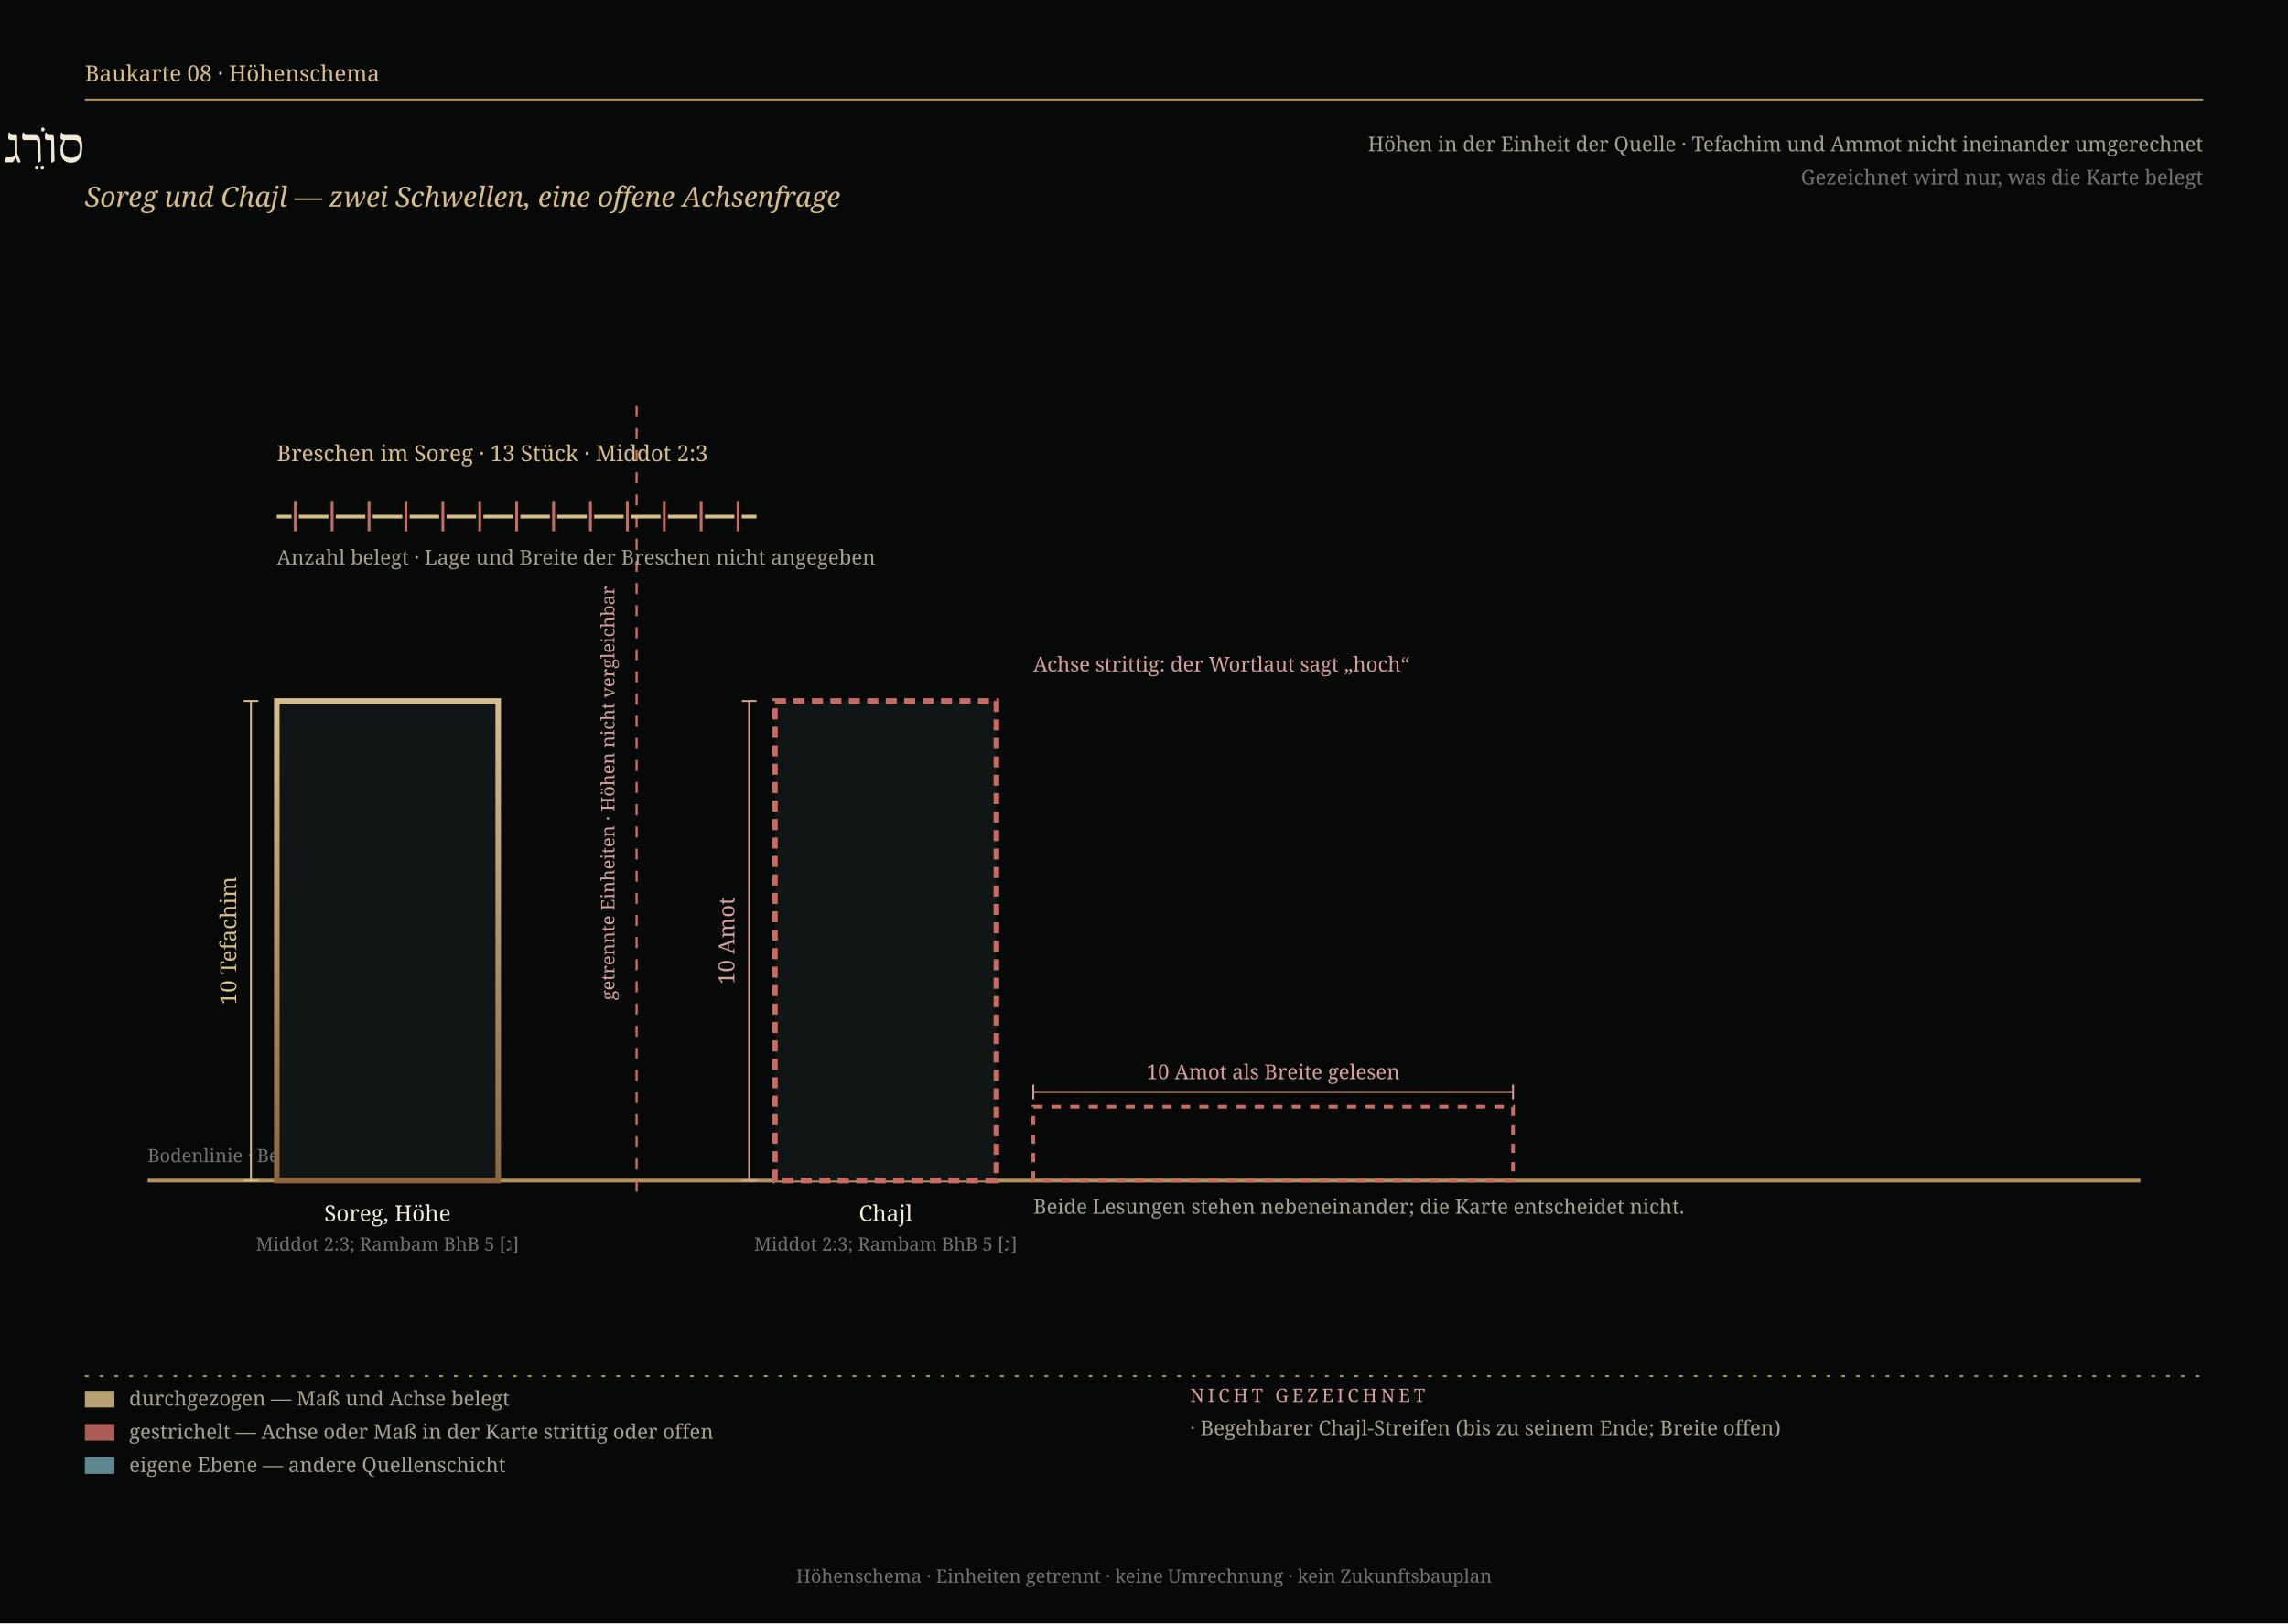
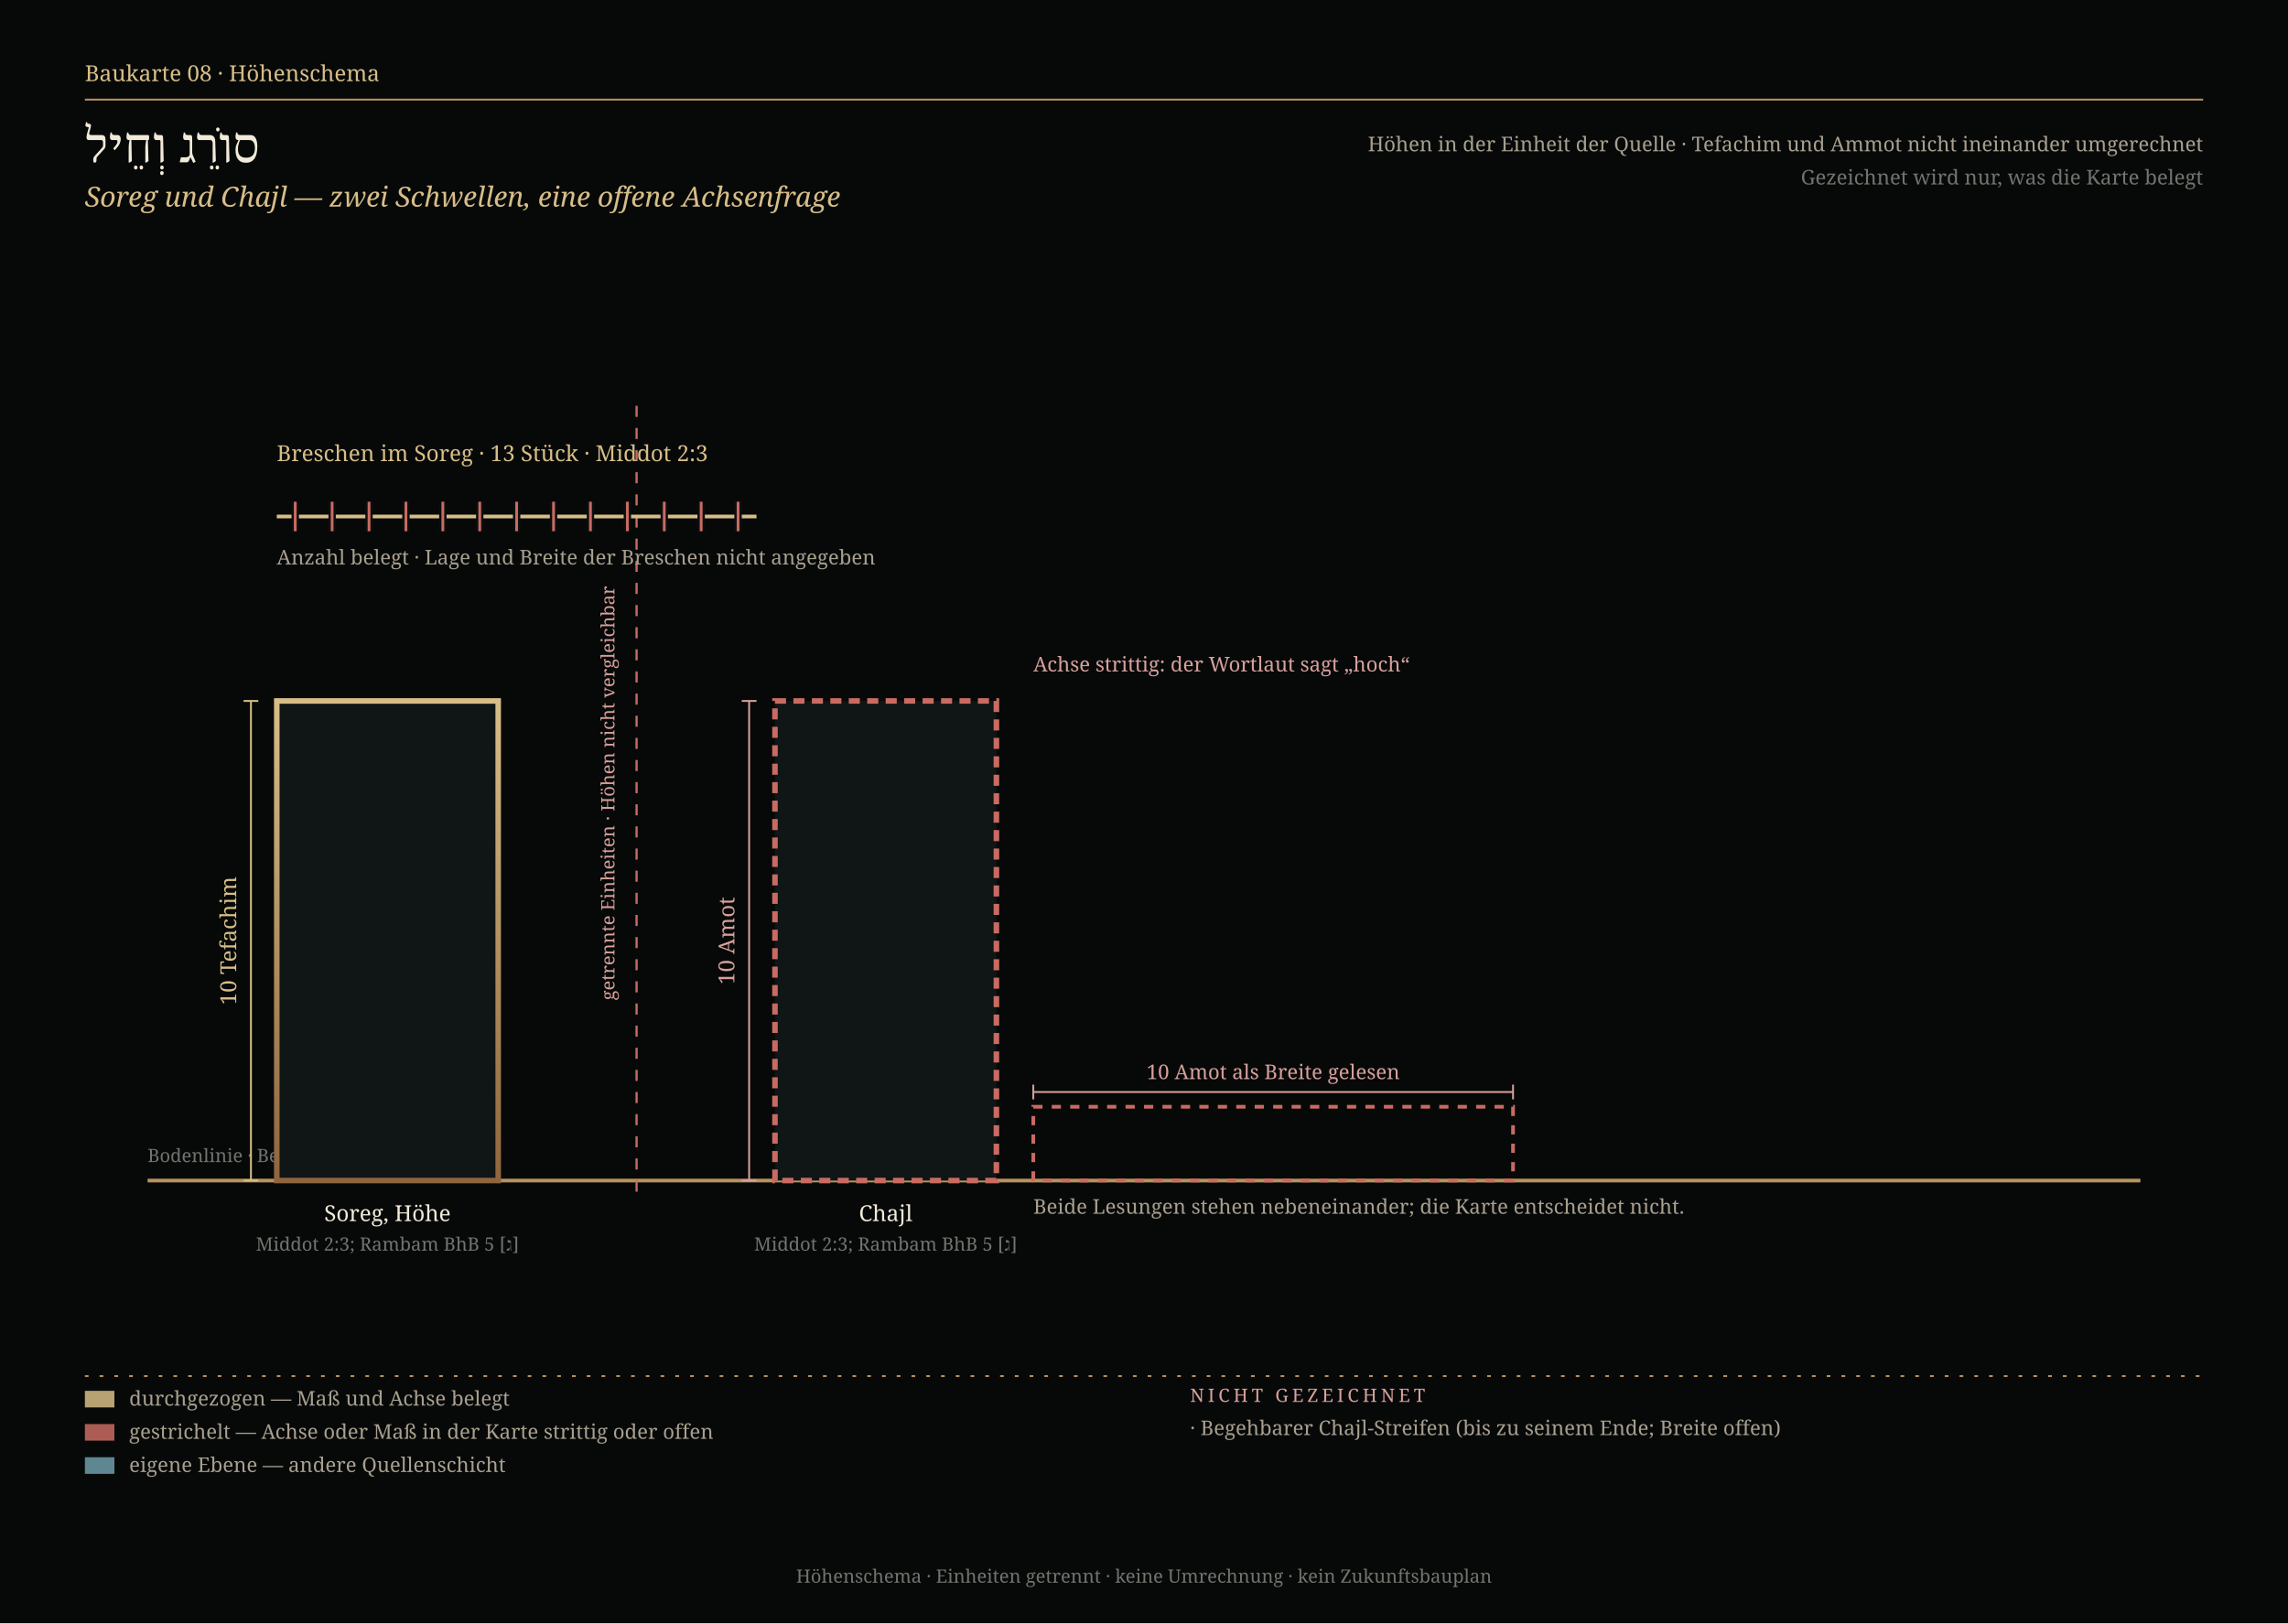
<svg xmlns="http://www.w3.org/2000/svg" viewBox="0 0 1240 880" width="100%" role="img" aria-labelledby="riss-t riss-d">
  <defs>
    <pattern id="rHatch" width="7" height="7" patternUnits="userSpaceOnUse" patternTransform="rotate(45)">
      <line x1="0" y1="0" x2="0" y2="7" stroke="#C96B62" stroke-width="1.5" opacity=".6" />
    </pattern>
    <pattern id="rHatchQ" width="8" height="8" patternUnits="userSpaceOnUse" patternTransform="rotate(45)">
      <line x1="0" y1="0" x2="0" y2="8" stroke="#6E9EAA" stroke-width="1.2" opacity=".55" />
    </pattern>
    <linearGradient id="rWall" x1="0" y1="0" x2="0" y2="1">
      <stop offset="0" stop-color="#D7BD87" />
      <stop offset="1" stop-color="#8F653D" />
    </linearGradient>
  </defs>
  <rect x="0.0" y="0.0" width="1240.0" height="880.0" fill="#070909" />
  <text x="46.0" y="44.0" fill="#D7BD87" font-family="EB Garamond, Georgia, serif" font-size="12">Baukarte 08 · Höhenschema</text>
  <line x1="46.0" y1="54.0" x2="1194.0" y2="54.0" stroke="#B8925D" stroke-width="1" />
-   <text x="46.0" y="88.0" fill="#F2EAD9" font-family="Frank Ruhl Libre, Noto Serif Hebrew, serif" font-size="25" direction="rtl">סוֹרֵג וְחֵיל</text>
+   <text x="46.0" y="88.0" fill="#F2EAD9" font-family="Frank Ruhl Libre, Noto Serif Hebrew, serif" font-size="25">סוֹרֵג וְחֵיל</text>
  <text x="46.0" y="112.0" fill="#D7BD87" font-family="Cormorant Garamond, Georgia, serif" font-size="15" font-style="italic">Soreg und Chajl — zwei Schwellen, eine offene Achsenfrage</text>
  <text x="1194.0" y="82.0" fill="#A89F8E" font-family="EB Garamond, Georgia, serif" font-size="11" text-anchor="end">Höhen in der Einheit der Quelle · Tefachim und Ammot nicht ineinander umgerechnet</text>
  <text x="1194.0" y="100.0" fill="#6F746D" font-family="EB Garamond, Georgia, serif" font-size="11" text-anchor="end">Gezeichnet wird nur, was die Karte belegt</text>
  <line x1="80.0" y1="640.0" x2="1160.0" y2="640.0" stroke="#B8925D" stroke-width="2" />
  <text x="80.0" y="630.0" fill="#6F746D" font-family="EB Garamond, Georgia, serif" font-size="10">Bodenlinie · Bezug der Karte</text>
  <rect x="150.0" y="380.0" width="120.0" height="260.0" fill="#101515" stroke="url(#rWall)" stroke-width="3" />
  <line x1="136.0" y1="380.0" x2="136.0" y2="640.0" stroke="#D7BD87" stroke-width="1" />
  <line x1="132.0" y1="380.0" x2="140.0" y2="380.0" stroke="#D7BD87" stroke-width="1" />
  <line x1="132.0" y1="640.0" x2="140.0" y2="640.0" stroke="#D7BD87" stroke-width="1" />
  <text x="128.0" y="510.0" fill="#D7BD87" font-family="EB Garamond, Georgia, serif" font-size="12" text-anchor="middle" transform="rotate(-90 128.0 510.0)">10 Tefachim</text>
  <text x="210.0" y="662.0" fill="#F2EAD9" font-family="EB Garamond, Georgia, serif" font-size="12" text-anchor="middle">Soreg, Höhe</text>
  <text x="210.0" y="678.0" fill="#6F746D" font-family="EB Garamond, Georgia, serif" font-size="10" text-anchor="middle">Middot 2:3; Rambam BhB 5 [ג]</text>
  <line x1="345.0" y1="220.0" x2="345.0" y2="650.0" stroke="#C96B62" stroke-width="1.2" stroke-dasharray="6 6" />
  <text x="333.0" y="430.0" fill="#D7A09A" font-family="EB Garamond, Georgia, serif" font-size="10" text-anchor="middle" transform="rotate(-90 333.0 430.0)">getrennte Einheiten · Höhen nicht vergleichbar</text>
  <rect x="420.0" y="380.0" width="120.0" height="260.0" fill="#101515" stroke="#C96B62" stroke-width="3" stroke-dasharray="6 4" />
  <line x1="406.0" y1="380.0" x2="406.0" y2="640.0" stroke="#D7A09A" stroke-width="1" />
  <line x1="402.0" y1="380.0" x2="410.0" y2="380.0" stroke="#D7A09A" stroke-width="1" />
  <line x1="402.0" y1="640.0" x2="410.0" y2="640.0" stroke="#D7A09A" stroke-width="1" />
  <text x="398.0" y="510.0" fill="#D7A09A" font-family="EB Garamond, Georgia, serif" font-size="12" text-anchor="middle" transform="rotate(-90 398.0 510.0)">10 Amot</text>
  <text x="480.0" y="662.0" fill="#F2EAD9" font-family="EB Garamond, Georgia, serif" font-size="12" text-anchor="middle">Chajl</text>
  <text x="480.0" y="678.0" fill="#6F746D" font-family="EB Garamond, Georgia, serif" font-size="10" text-anchor="middle">Middot 2:3; Rambam BhB 5 [ג]</text>
  <text x="560.0" y="364.0" fill="#D7A09A" font-family="EB Garamond, Georgia, serif" font-size="11">Achse strittig: der Wortlaut sagt „hoch“</text>
  <rect x="560.0" y="600.0" width="260.0" height="40.0" fill="none" stroke="#C96B62" stroke-width="2" stroke-dasharray="5 5" />
  <line x1="560.0" y1="592.0" x2="820.0" y2="592.0" stroke="#D7A09A" stroke-width="1" />
  <line x1="560.0" y1="588.0" x2="560.0" y2="596.0" stroke="#D7A09A" stroke-width="1" />
  <line x1="820.0" y1="588.0" x2="820.0" y2="596.0" stroke="#D7A09A" stroke-width="1" />
  <text x="690.0" y="585.0" fill="#D7A09A" font-family="EB Garamond, Georgia, serif" font-size="11" text-anchor="middle">10 Amot als Breite gelesen</text>
  <text x="560.0" y="658.0" fill="#A89F8E" font-family="EB Garamond, Georgia, serif" font-size="11">Beide Lesungen stehen nebeneinander; die Karte entscheidet nicht.</text>
  <text x="150.0" y="250.0" fill="#D7BD87" font-family="EB Garamond, Georgia, serif" font-size="12">Breschen im Soreg · 13 Stück · Middot 2:3</text>
  <line x1="150.0" y1="280.0" x2="410.0" y2="280.0" stroke="#D7BD87" stroke-width="2" />
  <line x1="160.0" y1="272.0" x2="160.0" y2="288.0" stroke="#0B0E0E" stroke-width="4" />
  <line x1="160.0" y1="272.0" x2="160.0" y2="288.0" stroke="#C96B62" stroke-width="1.5" />
  <line x1="180.0" y1="272.0" x2="180.0" y2="288.0" stroke="#0B0E0E" stroke-width="4" />
  <line x1="180.0" y1="272.0" x2="180.0" y2="288.0" stroke="#C96B62" stroke-width="1.5" />
  <line x1="200.0" y1="272.0" x2="200.0" y2="288.0" stroke="#0B0E0E" stroke-width="4" />
  <line x1="200.0" y1="272.0" x2="200.0" y2="288.0" stroke="#C96B62" stroke-width="1.5" />
  <line x1="220.0" y1="272.0" x2="220.0" y2="288.0" stroke="#0B0E0E" stroke-width="4" />
  <line x1="220.0" y1="272.0" x2="220.0" y2="288.0" stroke="#C96B62" stroke-width="1.5" />
  <line x1="240.0" y1="272.0" x2="240.0" y2="288.0" stroke="#0B0E0E" stroke-width="4" />
  <line x1="240.0" y1="272.0" x2="240.0" y2="288.0" stroke="#C96B62" stroke-width="1.5" />
  <line x1="260.0" y1="272.0" x2="260.0" y2="288.0" stroke="#0B0E0E" stroke-width="4" />
  <line x1="260.0" y1="272.0" x2="260.0" y2="288.0" stroke="#C96B62" stroke-width="1.5" />
  <line x1="280.0" y1="272.0" x2="280.0" y2="288.0" stroke="#0B0E0E" stroke-width="4" />
  <line x1="280.0" y1="272.0" x2="280.0" y2="288.0" stroke="#C96B62" stroke-width="1.5" />
  <line x1="300.0" y1="272.0" x2="300.0" y2="288.0" stroke="#0B0E0E" stroke-width="4" />
  <line x1="300.0" y1="272.0" x2="300.0" y2="288.0" stroke="#C96B62" stroke-width="1.5" />
  <line x1="320.0" y1="272.0" x2="320.0" y2="288.0" stroke="#0B0E0E" stroke-width="4" />
  <line x1="320.0" y1="272.0" x2="320.0" y2="288.0" stroke="#C96B62" stroke-width="1.5" />
  <line x1="340.0" y1="272.0" x2="340.0" y2="288.0" stroke="#0B0E0E" stroke-width="4" />
  <line x1="340.0" y1="272.0" x2="340.0" y2="288.0" stroke="#C96B62" stroke-width="1.5" />
  <line x1="360.0" y1="272.0" x2="360.0" y2="288.0" stroke="#0B0E0E" stroke-width="4" />
  <line x1="360.0" y1="272.0" x2="360.0" y2="288.0" stroke="#C96B62" stroke-width="1.5" />
  <line x1="380.0" y1="272.0" x2="380.0" y2="288.0" stroke="#0B0E0E" stroke-width="4" />
  <line x1="380.0" y1="272.0" x2="380.0" y2="288.0" stroke="#C96B62" stroke-width="1.5" />
  <line x1="400.0" y1="272.0" x2="400.0" y2="288.0" stroke="#0B0E0E" stroke-width="4" />
  <line x1="400.0" y1="272.0" x2="400.0" y2="288.0" stroke="#C96B62" stroke-width="1.5" />
  <text x="150.0" y="306.0" fill="#A89F8E" font-family="EB Garamond, Georgia, serif" font-size="11">Anzahl belegt · Lage und Breite der Breschen nicht angegeben</text>
  <line x1="46.0" y1="746.0" x2="1194.0" y2="746.0" stroke="#B8925D" stroke-width="1" stroke-dasharray="2 6" />
  <rect x="46.0" y="754.0" width="16.0" height="9.0" fill="#D7BD87" opacity=".85" />
  <text x="70.0" y="762.0" fill="#A89F8E" font-family="EB Garamond, Georgia, serif" font-size="11">durchgezogen — Maß und Achse belegt</text>
  <rect x="46.0" y="772.0" width="16.0" height="9.0" fill="#C96B62" opacity=".85" />
  <text x="70.0" y="780.0" fill="#A89F8E" font-family="EB Garamond, Georgia, serif" font-size="11">gestrichelt — Achse oder Maß in der Karte strittig oder offen</text>
  <rect x="46.0" y="790.0" width="16.0" height="9.0" fill="#6E9EAA" opacity=".85" />
  <text x="70.0" y="798.0" fill="#A89F8E" font-family="EB Garamond, Georgia, serif" font-size="11">eigene Ebene — andere Quellenschicht</text>
  <text x="645.0" y="760.0" fill="#D7A09A" font-family="EB Garamond, Georgia, serif" font-size="10" letter-spacing="2">NICHT GEZEICHNET</text>
  <text x="645.0" y="778.0" fill="#A89F8E" font-family="EB Garamond, Georgia, serif" font-size="11">· Begehbarer Chajl-Streifen (bis zu seinem Ende; Breite offen)</text>
  <text x="620.0" y="858.0" fill="#6F746D" font-family="EB Garamond, Georgia, serif" font-size="10" text-anchor="middle">Höhenschema · Einheiten getrennt · keine Umrechnung · kein Zukunftsbauplan</text>
</svg>
